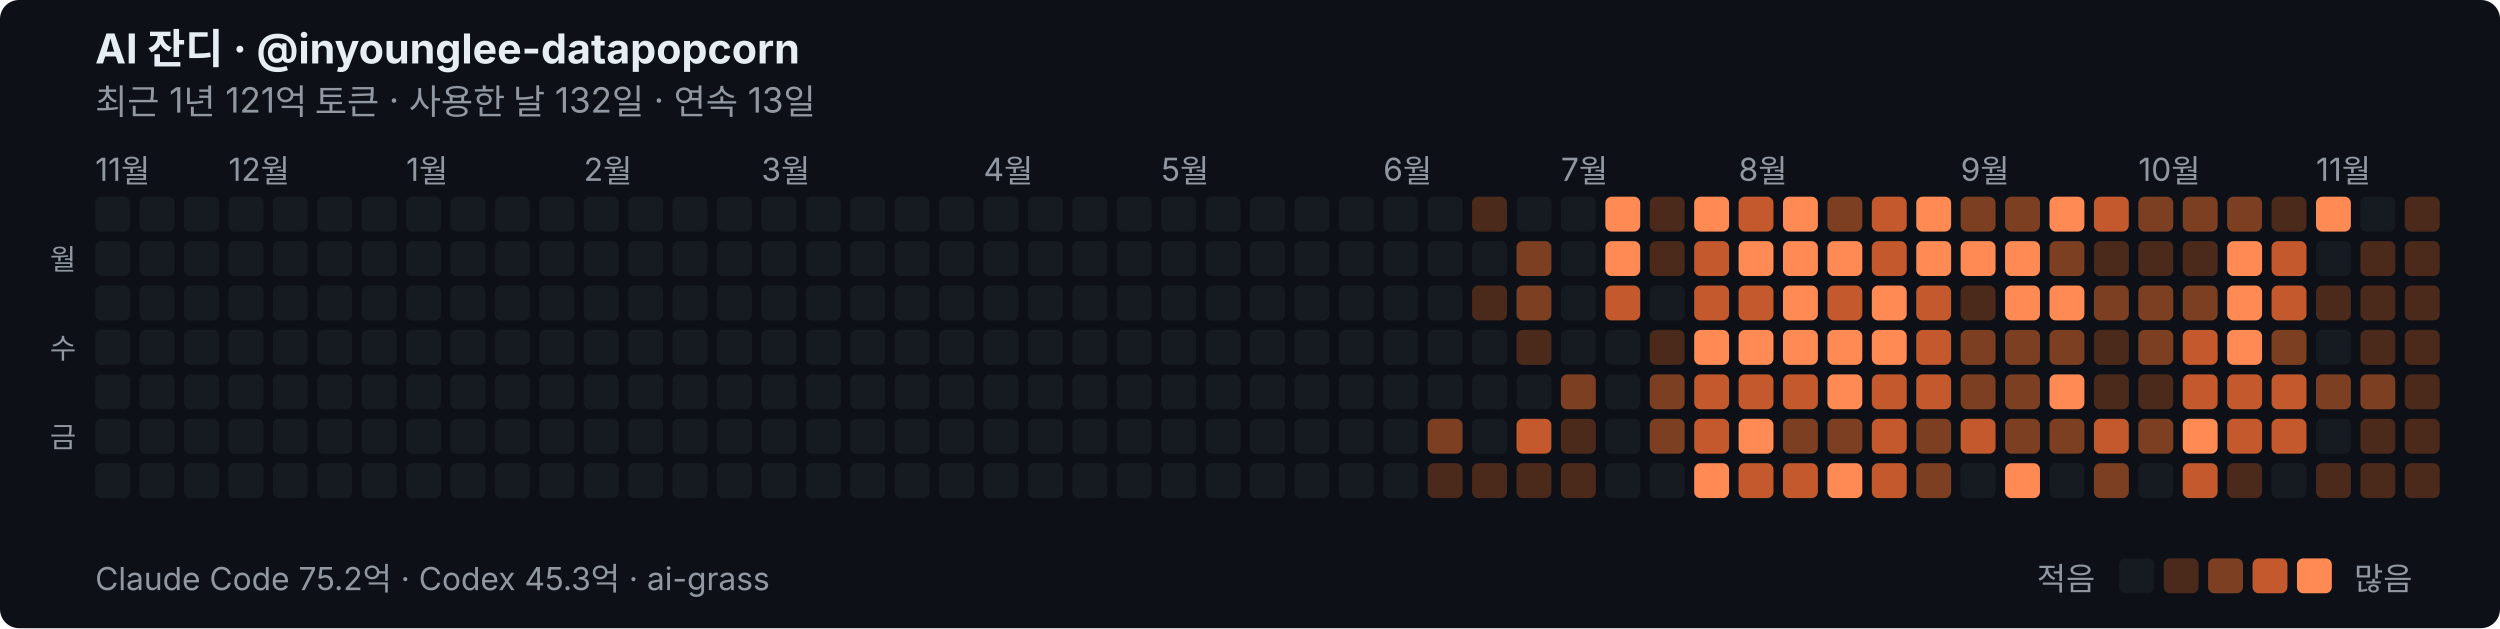
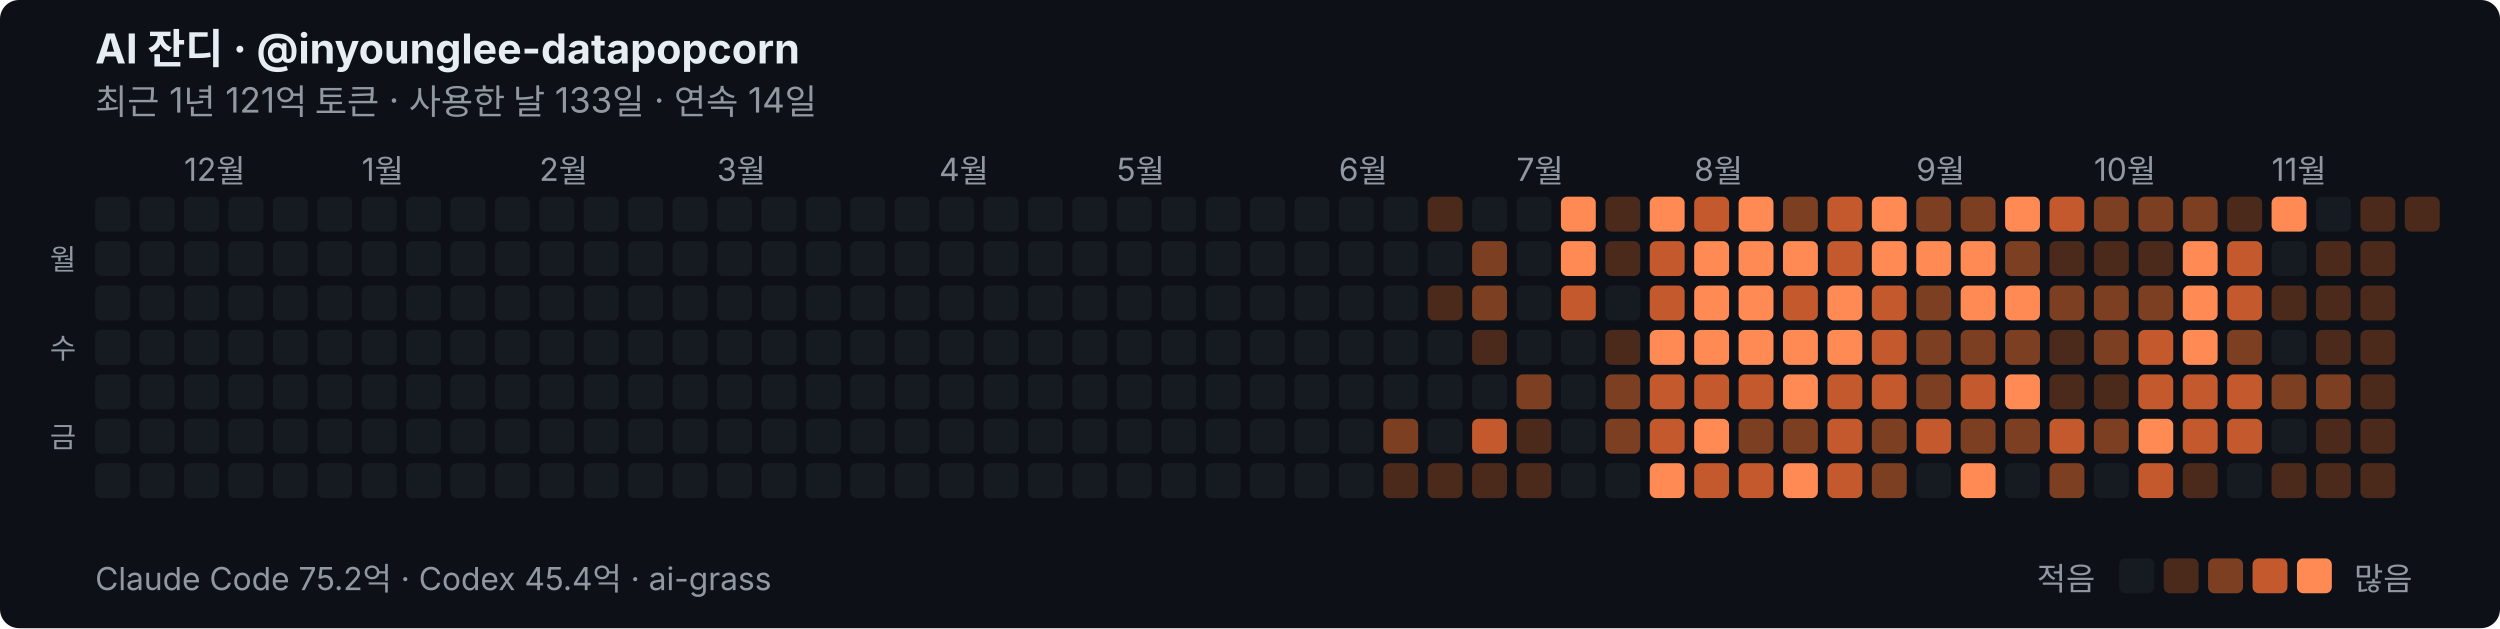
- <svg xmlns="http://www.w3.org/2000/svg" width="788" height="198" viewBox="0 0 788 198" role="img" aria-label="AI 잔디 · @inyounglee-datapopcorn 최근 1년 121억 토큰 · 사용한 날 132일 · 연속 13일">
+ <svg xmlns="http://www.w3.org/2000/svg" width="788" height="198" viewBox="0 0 788 198" role="img" aria-label="AI 잔디 · @inyounglee-datapopcorn 최근 1년 121억 토큰 · 사용한 날 133일 · 연속 14일">
  <rect width="788" height="198" rx="6" fill="#0d1117" />
  <g font-family="-apple-system,BlinkMacSystemFont,'Segoe UI','Apple SD Gothic Neo','Malgun Gothic',sans-serif">
    <text x="30" y="20" font-size="13" font-weight="700" fill="#e6edf3">AI 잔디 · @inyounglee-datapopcorn</text>
-     <text x="30" y="36" font-size="11" fill="#9198a1">최근 1년 121억 토큰 · 사용한 날 132일 · 연속 13일</text>
-     <text x="30" y="57" font-size="10" fill="#9198a1">11월</text>
-     <text x="72" y="57" font-size="10" fill="#9198a1">12월</text>
-     <text x="128" y="57" font-size="10" fill="#9198a1">1월</text>
-     <text x="184" y="57" font-size="10" fill="#9198a1">2월</text>
-     <text x="240" y="57" font-size="10" fill="#9198a1">3월</text>
-     <text x="310" y="57" font-size="10" fill="#9198a1">4월</text>
-     <text x="366" y="57" font-size="10" fill="#9198a1">5월</text>
-     <text x="436" y="57" font-size="10" fill="#9198a1">6월</text>
-     <text x="492" y="57" font-size="10" fill="#9198a1">7월</text>
-     <text x="548" y="57" font-size="10" fill="#9198a1">8월</text>
-     <text x="618" y="57" font-size="10" fill="#9198a1">9월</text>
-     <text x="674" y="57" font-size="10" fill="#9198a1">10월</text>
-     <text x="730" y="57" font-size="10" fill="#9198a1">11월</text>
+     <text x="30" y="36" font-size="11" fill="#9198a1">최근 1년 121억 토큰 · 사용한 날 133일 · 연속 14일</text>
+     <text x="58" y="57" font-size="10" fill="#9198a1">12월</text>
+     <text x="114" y="57" font-size="10" fill="#9198a1">1월</text>
+     <text x="170" y="57" font-size="10" fill="#9198a1">2월</text>
+     <text x="226" y="57" font-size="10" fill="#9198a1">3월</text>
+     <text x="296" y="57" font-size="10" fill="#9198a1">4월</text>
+     <text x="352" y="57" font-size="10" fill="#9198a1">5월</text>
+     <text x="422" y="57" font-size="10" fill="#9198a1">6월</text>
+     <text x="478" y="57" font-size="10" fill="#9198a1">7월</text>
+     <text x="534" y="57" font-size="10" fill="#9198a1">8월</text>
+     <text x="604" y="57" font-size="10" fill="#9198a1">9월</text>
+     <text x="660" y="57" font-size="10" fill="#9198a1">10월</text>
+     <text x="716" y="57" font-size="10" fill="#9198a1">11월</text>
    <text x="24" y="85" font-size="9" text-anchor="end" fill="#9198a1">월</text>
    <text x="24" y="113" font-size="9" text-anchor="end" fill="#9198a1">수</text>
    <text x="24" y="141" font-size="9" text-anchor="end" fill="#9198a1">금</text>
    <rect x="30" y="62" width="11" height="11" rx="2" fill="#161b22" />
    <rect x="30" y="76" width="11" height="11" rx="2" fill="#161b22" />
    <rect x="30" y="90" width="11" height="11" rx="2" fill="#161b22" />
    <rect x="30" y="104" width="11" height="11" rx="2" fill="#161b22" />
    <rect x="30" y="118" width="11" height="11" rx="2" fill="#161b22" />
    <rect x="30" y="132" width="11" height="11" rx="2" fill="#161b22" />
    <rect x="30" y="146" width="11" height="11" rx="2" fill="#161b22" />
    <rect x="44" y="62" width="11" height="11" rx="2" fill="#161b22" />
    <rect x="44" y="76" width="11" height="11" rx="2" fill="#161b22" />
    <rect x="44" y="90" width="11" height="11" rx="2" fill="#161b22" />
    <rect x="44" y="104" width="11" height="11" rx="2" fill="#161b22" />
    <rect x="44" y="118" width="11" height="11" rx="2" fill="#161b22" />
    <rect x="44" y="132" width="11" height="11" rx="2" fill="#161b22" />
    <rect x="44" y="146" width="11" height="11" rx="2" fill="#161b22" />
    <rect x="58" y="62" width="11" height="11" rx="2" fill="#161b22" />
    <rect x="58" y="76" width="11" height="11" rx="2" fill="#161b22" />
    <rect x="58" y="90" width="11" height="11" rx="2" fill="#161b22" />
    <rect x="58" y="104" width="11" height="11" rx="2" fill="#161b22" />
    <rect x="58" y="118" width="11" height="11" rx="2" fill="#161b22" />
    <rect x="58" y="132" width="11" height="11" rx="2" fill="#161b22" />
    <rect x="58" y="146" width="11" height="11" rx="2" fill="#161b22" />
    <rect x="72" y="62" width="11" height="11" rx="2" fill="#161b22" />
    <rect x="72" y="76" width="11" height="11" rx="2" fill="#161b22" />
    <rect x="72" y="90" width="11" height="11" rx="2" fill="#161b22" />
    <rect x="72" y="104" width="11" height="11" rx="2" fill="#161b22" />
    <rect x="72" y="118" width="11" height="11" rx="2" fill="#161b22" />
    <rect x="72" y="132" width="11" height="11" rx="2" fill="#161b22" />
    <rect x="72" y="146" width="11" height="11" rx="2" fill="#161b22" />
    <rect x="86" y="62" width="11" height="11" rx="2" fill="#161b22" />
    <rect x="86" y="76" width="11" height="11" rx="2" fill="#161b22" />
    <rect x="86" y="90" width="11" height="11" rx="2" fill="#161b22" />
    <rect x="86" y="104" width="11" height="11" rx="2" fill="#161b22" />
    <rect x="86" y="118" width="11" height="11" rx="2" fill="#161b22" />
    <rect x="86" y="132" width="11" height="11" rx="2" fill="#161b22" />
    <rect x="86" y="146" width="11" height="11" rx="2" fill="#161b22" />
    <rect x="100" y="62" width="11" height="11" rx="2" fill="#161b22" />
    <rect x="100" y="76" width="11" height="11" rx="2" fill="#161b22" />
    <rect x="100" y="90" width="11" height="11" rx="2" fill="#161b22" />
    <rect x="100" y="104" width="11" height="11" rx="2" fill="#161b22" />
    <rect x="100" y="118" width="11" height="11" rx="2" fill="#161b22" />
    <rect x="100" y="132" width="11" height="11" rx="2" fill="#161b22" />
    <rect x="100" y="146" width="11" height="11" rx="2" fill="#161b22" />
    <rect x="114" y="62" width="11" height="11" rx="2" fill="#161b22" />
    <rect x="114" y="76" width="11" height="11" rx="2" fill="#161b22" />
    <rect x="114" y="90" width="11" height="11" rx="2" fill="#161b22" />
    <rect x="114" y="104" width="11" height="11" rx="2" fill="#161b22" />
    <rect x="114" y="118" width="11" height="11" rx="2" fill="#161b22" />
    <rect x="114" y="132" width="11" height="11" rx="2" fill="#161b22" />
    <rect x="114" y="146" width="11" height="11" rx="2" fill="#161b22" />
    <rect x="128" y="62" width="11" height="11" rx="2" fill="#161b22" />
    <rect x="128" y="76" width="11" height="11" rx="2" fill="#161b22" />
    <rect x="128" y="90" width="11" height="11" rx="2" fill="#161b22" />
    <rect x="128" y="104" width="11" height="11" rx="2" fill="#161b22" />
    <rect x="128" y="118" width="11" height="11" rx="2" fill="#161b22" />
    <rect x="128" y="132" width="11" height="11" rx="2" fill="#161b22" />
    <rect x="128" y="146" width="11" height="11" rx="2" fill="#161b22" />
    <rect x="142" y="62" width="11" height="11" rx="2" fill="#161b22" />
    <rect x="142" y="76" width="11" height="11" rx="2" fill="#161b22" />
    <rect x="142" y="90" width="11" height="11" rx="2" fill="#161b22" />
    <rect x="142" y="104" width="11" height="11" rx="2" fill="#161b22" />
    <rect x="142" y="118" width="11" height="11" rx="2" fill="#161b22" />
    <rect x="142" y="132" width="11" height="11" rx="2" fill="#161b22" />
    <rect x="142" y="146" width="11" height="11" rx="2" fill="#161b22" />
    <rect x="156" y="62" width="11" height="11" rx="2" fill="#161b22" />
    <rect x="156" y="76" width="11" height="11" rx="2" fill="#161b22" />
    <rect x="156" y="90" width="11" height="11" rx="2" fill="#161b22" />
    <rect x="156" y="104" width="11" height="11" rx="2" fill="#161b22" />
    <rect x="156" y="118" width="11" height="11" rx="2" fill="#161b22" />
    <rect x="156" y="132" width="11" height="11" rx="2" fill="#161b22" />
    <rect x="156" y="146" width="11" height="11" rx="2" fill="#161b22" />
    <rect x="170" y="62" width="11" height="11" rx="2" fill="#161b22" />
    <rect x="170" y="76" width="11" height="11" rx="2" fill="#161b22" />
    <rect x="170" y="90" width="11" height="11" rx="2" fill="#161b22" />
    <rect x="170" y="104" width="11" height="11" rx="2" fill="#161b22" />
    <rect x="170" y="118" width="11" height="11" rx="2" fill="#161b22" />
    <rect x="170" y="132" width="11" height="11" rx="2" fill="#161b22" />
    <rect x="170" y="146" width="11" height="11" rx="2" fill="#161b22" />
    <rect x="184" y="62" width="11" height="11" rx="2" fill="#161b22" />
    <rect x="184" y="76" width="11" height="11" rx="2" fill="#161b22" />
    <rect x="184" y="90" width="11" height="11" rx="2" fill="#161b22" />
    <rect x="184" y="104" width="11" height="11" rx="2" fill="#161b22" />
    <rect x="184" y="118" width="11" height="11" rx="2" fill="#161b22" />
    <rect x="184" y="132" width="11" height="11" rx="2" fill="#161b22" />
    <rect x="184" y="146" width="11" height="11" rx="2" fill="#161b22" />
    <rect x="198" y="62" width="11" height="11" rx="2" fill="#161b22" />
    <rect x="198" y="76" width="11" height="11" rx="2" fill="#161b22" />
    <rect x="198" y="90" width="11" height="11" rx="2" fill="#161b22" />
    <rect x="198" y="104" width="11" height="11" rx="2" fill="#161b22" />
    <rect x="198" y="118" width="11" height="11" rx="2" fill="#161b22" />
    <rect x="198" y="132" width="11" height="11" rx="2" fill="#161b22" />
    <rect x="198" y="146" width="11" height="11" rx="2" fill="#161b22" />
    <rect x="212" y="62" width="11" height="11" rx="2" fill="#161b22" />
    <rect x="212" y="76" width="11" height="11" rx="2" fill="#161b22" />
    <rect x="212" y="90" width="11" height="11" rx="2" fill="#161b22" />
    <rect x="212" y="104" width="11" height="11" rx="2" fill="#161b22" />
    <rect x="212" y="118" width="11" height="11" rx="2" fill="#161b22" />
    <rect x="212" y="132" width="11" height="11" rx="2" fill="#161b22" />
    <rect x="212" y="146" width="11" height="11" rx="2" fill="#161b22" />
    <rect x="226" y="62" width="11" height="11" rx="2" fill="#161b22" />
    <rect x="226" y="76" width="11" height="11" rx="2" fill="#161b22" />
    <rect x="226" y="90" width="11" height="11" rx="2" fill="#161b22" />
    <rect x="226" y="104" width="11" height="11" rx="2" fill="#161b22" />
    <rect x="226" y="118" width="11" height="11" rx="2" fill="#161b22" />
    <rect x="226" y="132" width="11" height="11" rx="2" fill="#161b22" />
    <rect x="226" y="146" width="11" height="11" rx="2" fill="#161b22" />
    <rect x="240" y="62" width="11" height="11" rx="2" fill="#161b22" />
    <rect x="240" y="76" width="11" height="11" rx="2" fill="#161b22" />
    <rect x="240" y="90" width="11" height="11" rx="2" fill="#161b22" />
    <rect x="240" y="104" width="11" height="11" rx="2" fill="#161b22" />
    <rect x="240" y="118" width="11" height="11" rx="2" fill="#161b22" />
    <rect x="240" y="132" width="11" height="11" rx="2" fill="#161b22" />
    <rect x="240" y="146" width="11" height="11" rx="2" fill="#161b22" />
    <rect x="254" y="62" width="11" height="11" rx="2" fill="#161b22" />
    <rect x="254" y="76" width="11" height="11" rx="2" fill="#161b22" />
    <rect x="254" y="90" width="11" height="11" rx="2" fill="#161b22" />
    <rect x="254" y="104" width="11" height="11" rx="2" fill="#161b22" />
    <rect x="254" y="118" width="11" height="11" rx="2" fill="#161b22" />
    <rect x="254" y="132" width="11" height="11" rx="2" fill="#161b22" />
    <rect x="254" y="146" width="11" height="11" rx="2" fill="#161b22" />
    <rect x="268" y="62" width="11" height="11" rx="2" fill="#161b22" />
    <rect x="268" y="76" width="11" height="11" rx="2" fill="#161b22" />
    <rect x="268" y="90" width="11" height="11" rx="2" fill="#161b22" />
    <rect x="268" y="104" width="11" height="11" rx="2" fill="#161b22" />
    <rect x="268" y="118" width="11" height="11" rx="2" fill="#161b22" />
    <rect x="268" y="132" width="11" height="11" rx="2" fill="#161b22" />
    <rect x="268" y="146" width="11" height="11" rx="2" fill="#161b22" />
    <rect x="282" y="62" width="11" height="11" rx="2" fill="#161b22" />
    <rect x="282" y="76" width="11" height="11" rx="2" fill="#161b22" />
    <rect x="282" y="90" width="11" height="11" rx="2" fill="#161b22" />
    <rect x="282" y="104" width="11" height="11" rx="2" fill="#161b22" />
    <rect x="282" y="118" width="11" height="11" rx="2" fill="#161b22" />
    <rect x="282" y="132" width="11" height="11" rx="2" fill="#161b22" />
    <rect x="282" y="146" width="11" height="11" rx="2" fill="#161b22" />
    <rect x="296" y="62" width="11" height="11" rx="2" fill="#161b22" />
    <rect x="296" y="76" width="11" height="11" rx="2" fill="#161b22" />
    <rect x="296" y="90" width="11" height="11" rx="2" fill="#161b22" />
    <rect x="296" y="104" width="11" height="11" rx="2" fill="#161b22" />
    <rect x="296" y="118" width="11" height="11" rx="2" fill="#161b22" />
    <rect x="296" y="132" width="11" height="11" rx="2" fill="#161b22" />
    <rect x="296" y="146" width="11" height="11" rx="2" fill="#161b22" />
    <rect x="310" y="62" width="11" height="11" rx="2" fill="#161b22" />
    <rect x="310" y="76" width="11" height="11" rx="2" fill="#161b22" />
    <rect x="310" y="90" width="11" height="11" rx="2" fill="#161b22" />
    <rect x="310" y="104" width="11" height="11" rx="2" fill="#161b22" />
    <rect x="310" y="118" width="11" height="11" rx="2" fill="#161b22" />
    <rect x="310" y="132" width="11" height="11" rx="2" fill="#161b22" />
    <rect x="310" y="146" width="11" height="11" rx="2" fill="#161b22" />
    <rect x="324" y="62" width="11" height="11" rx="2" fill="#161b22" />
    <rect x="324" y="76" width="11" height="11" rx="2" fill="#161b22" />
    <rect x="324" y="90" width="11" height="11" rx="2" fill="#161b22" />
    <rect x="324" y="104" width="11" height="11" rx="2" fill="#161b22" />
    <rect x="324" y="118" width="11" height="11" rx="2" fill="#161b22" />
    <rect x="324" y="132" width="11" height="11" rx="2" fill="#161b22" />
    <rect x="324" y="146" width="11" height="11" rx="2" fill="#161b22" />
    <rect x="338" y="62" width="11" height="11" rx="2" fill="#161b22" />
    <rect x="338" y="76" width="11" height="11" rx="2" fill="#161b22" />
    <rect x="338" y="90" width="11" height="11" rx="2" fill="#161b22" />
    <rect x="338" y="104" width="11" height="11" rx="2" fill="#161b22" />
    <rect x="338" y="118" width="11" height="11" rx="2" fill="#161b22" />
    <rect x="338" y="132" width="11" height="11" rx="2" fill="#161b22" />
    <rect x="338" y="146" width="11" height="11" rx="2" fill="#161b22" />
    <rect x="352" y="62" width="11" height="11" rx="2" fill="#161b22" />
    <rect x="352" y="76" width="11" height="11" rx="2" fill="#161b22" />
    <rect x="352" y="90" width="11" height="11" rx="2" fill="#161b22" />
    <rect x="352" y="104" width="11" height="11" rx="2" fill="#161b22" />
    <rect x="352" y="118" width="11" height="11" rx="2" fill="#161b22" />
    <rect x="352" y="132" width="11" height="11" rx="2" fill="#161b22" />
    <rect x="352" y="146" width="11" height="11" rx="2" fill="#161b22" />
    <rect x="366" y="62" width="11" height="11" rx="2" fill="#161b22" />
    <rect x="366" y="76" width="11" height="11" rx="2" fill="#161b22" />
    <rect x="366" y="90" width="11" height="11" rx="2" fill="#161b22" />
    <rect x="366" y="104" width="11" height="11" rx="2" fill="#161b22" />
    <rect x="366" y="118" width="11" height="11" rx="2" fill="#161b22" />
    <rect x="366" y="132" width="11" height="11" rx="2" fill="#161b22" />
    <rect x="366" y="146" width="11" height="11" rx="2" fill="#161b22" />
    <rect x="380" y="62" width="11" height="11" rx="2" fill="#161b22" />
    <rect x="380" y="76" width="11" height="11" rx="2" fill="#161b22" />
    <rect x="380" y="90" width="11" height="11" rx="2" fill="#161b22" />
    <rect x="380" y="104" width="11" height="11" rx="2" fill="#161b22" />
    <rect x="380" y="118" width="11" height="11" rx="2" fill="#161b22" />
    <rect x="380" y="132" width="11" height="11" rx="2" fill="#161b22" />
    <rect x="380" y="146" width="11" height="11" rx="2" fill="#161b22" />
    <rect x="394" y="62" width="11" height="11" rx="2" fill="#161b22" />
    <rect x="394" y="76" width="11" height="11" rx="2" fill="#161b22" />
    <rect x="394" y="90" width="11" height="11" rx="2" fill="#161b22" />
    <rect x="394" y="104" width="11" height="11" rx="2" fill="#161b22" />
    <rect x="394" y="118" width="11" height="11" rx="2" fill="#161b22" />
    <rect x="394" y="132" width="11" height="11" rx="2" fill="#161b22" />
    <rect x="394" y="146" width="11" height="11" rx="2" fill="#161b22" />
    <rect x="408" y="62" width="11" height="11" rx="2" fill="#161b22" />
    <rect x="408" y="76" width="11" height="11" rx="2" fill="#161b22" />
    <rect x="408" y="90" width="11" height="11" rx="2" fill="#161b22" />
    <rect x="408" y="104" width="11" height="11" rx="2" fill="#161b22" />
    <rect x="408" y="118" width="11" height="11" rx="2" fill="#161b22" />
    <rect x="408" y="132" width="11" height="11" rx="2" fill="#161b22" />
    <rect x="408" y="146" width="11" height="11" rx="2" fill="#161b22" />
    <rect x="422" y="62" width="11" height="11" rx="2" fill="#161b22" />
    <rect x="422" y="76" width="11" height="11" rx="2" fill="#161b22" />
    <rect x="422" y="90" width="11" height="11" rx="2" fill="#161b22" />
    <rect x="422" y="104" width="11" height="11" rx="2" fill="#161b22" />
    <rect x="422" y="118" width="11" height="11" rx="2" fill="#161b22" />
    <rect x="422" y="132" width="11" height="11" rx="2" fill="#161b22" />
    <rect x="422" y="146" width="11" height="11" rx="2" fill="#161b22" />
    <rect x="436" y="62" width="11" height="11" rx="2" fill="#161b22" />
    <rect x="436" y="76" width="11" height="11" rx="2" fill="#161b22" />
    <rect x="436" y="90" width="11" height="11" rx="2" fill="#161b22" />
    <rect x="436" y="104" width="11" height="11" rx="2" fill="#161b22" />
    <rect x="436" y="118" width="11" height="11" rx="2" fill="#161b22" />
-     <rect x="436" y="132" width="11" height="11" rx="2" fill="#161b22" />
-     <rect x="436" y="146" width="11" height="11" rx="2" fill="#161b22" />
-     <rect x="450" y="62" width="11" height="11" rx="2" fill="#161b22" />
+     <rect x="436" y="132" width="11" height="11" rx="2" fill="#7d3f22" />
+     <rect x="436" y="146" width="11" height="11" rx="2" fill="#4b2a1b" />
+     <rect x="450" y="62" width="11" height="11" rx="2" fill="#4b2a1b" />
    <rect x="450" y="76" width="11" height="11" rx="2" fill="#161b22" />
-     <rect x="450" y="90" width="11" height="11" rx="2" fill="#161b22" />
+     <rect x="450" y="90" width="11" height="11" rx="2" fill="#4b2a1b" />
    <rect x="450" y="104" width="11" height="11" rx="2" fill="#161b22" />
    <rect x="450" y="118" width="11" height="11" rx="2" fill="#161b22" />
-     <rect x="450" y="132" width="11" height="11" rx="2" fill="#7d3f22" />
+     <rect x="450" y="132" width="11" height="11" rx="2" fill="#161b22" />
    <rect x="450" y="146" width="11" height="11" rx="2" fill="#4b2a1b" />
-     <rect x="464" y="62" width="11" height="11" rx="2" fill="#4b2a1b" />
-     <rect x="464" y="76" width="11" height="11" rx="2" fill="#161b22" />
-     <rect x="464" y="90" width="11" height="11" rx="2" fill="#4b2a1b" />
-     <rect x="464" y="104" width="11" height="11" rx="2" fill="#161b22" />
+     <rect x="464" y="62" width="11" height="11" rx="2" fill="#161b22" />
+     <rect x="464" y="76" width="11" height="11" rx="2" fill="#7d3f22" />
+     <rect x="464" y="90" width="11" height="11" rx="2" fill="#7d3f22" />
+     <rect x="464" y="104" width="11" height="11" rx="2" fill="#4b2a1b" />
    <rect x="464" y="118" width="11" height="11" rx="2" fill="#161b22" />
-     <rect x="464" y="132" width="11" height="11" rx="2" fill="#161b22" />
+     <rect x="464" y="132" width="11" height="11" rx="2" fill="#c3592c" />
    <rect x="464" y="146" width="11" height="11" rx="2" fill="#4b2a1b" />
    <rect x="478" y="62" width="11" height="11" rx="2" fill="#161b22" />
-     <rect x="478" y="76" width="11" height="11" rx="2" fill="#7d3f22" />
-     <rect x="478" y="90" width="11" height="11" rx="2" fill="#7d3f22" />
-     <rect x="478" y="104" width="11" height="11" rx="2" fill="#4b2a1b" />
-     <rect x="478" y="118" width="11" height="11" rx="2" fill="#161b22" />
-     <rect x="478" y="132" width="11" height="11" rx="2" fill="#c3592c" />
+     <rect x="478" y="76" width="11" height="11" rx="2" fill="#161b22" />
+     <rect x="478" y="90" width="11" height="11" rx="2" fill="#161b22" />
+     <rect x="478" y="104" width="11" height="11" rx="2" fill="#161b22" />
+     <rect x="478" y="118" width="11" height="11" rx="2" fill="#7d3f22" />
+     <rect x="478" y="132" width="11" height="11" rx="2" fill="#4b2a1b" />
    <rect x="478" y="146" width="11" height="11" rx="2" fill="#4b2a1b" />
-     <rect x="492" y="62" width="11" height="11" rx="2" fill="#161b22" />
-     <rect x="492" y="76" width="11" height="11" rx="2" fill="#161b22" />
-     <rect x="492" y="90" width="11" height="11" rx="2" fill="#161b22" />
+     <rect x="492" y="62" width="11" height="11" rx="2" fill="#ff8a54" />
+     <rect x="492" y="76" width="11" height="11" rx="2" fill="#ff8a54" />
+     <rect x="492" y="90" width="11" height="11" rx="2" fill="#c3592c" />
    <rect x="492" y="104" width="11" height="11" rx="2" fill="#161b22" />
-     <rect x="492" y="118" width="11" height="11" rx="2" fill="#7d3f22" />
-     <rect x="492" y="132" width="11" height="11" rx="2" fill="#4b2a1b" />
-     <rect x="492" y="146" width="11" height="11" rx="2" fill="#4b2a1b" />
-     <rect x="506" y="62" width="11" height="11" rx="2" fill="#ff8a54" />
-     <rect x="506" y="76" width="11" height="11" rx="2" fill="#ff8a54" />
-     <rect x="506" y="90" width="11" height="11" rx="2" fill="#c3592c" />
-     <rect x="506" y="104" width="11" height="11" rx="2" fill="#161b22" />
-     <rect x="506" y="118" width="11" height="11" rx="2" fill="#161b22" />
-     <rect x="506" y="132" width="11" height="11" rx="2" fill="#161b22" />
+     <rect x="492" y="118" width="11" height="11" rx="2" fill="#161b22" />
+     <rect x="492" y="132" width="11" height="11" rx="2" fill="#161b22" />
+     <rect x="492" y="146" width="11" height="11" rx="2" fill="#161b22" />
+     <rect x="506" y="62" width="11" height="11" rx="2" fill="#4b2a1b" />
+     <rect x="506" y="76" width="11" height="11" rx="2" fill="#4b2a1b" />
+     <rect x="506" y="90" width="11" height="11" rx="2" fill="#161b22" />
+     <rect x="506" y="104" width="11" height="11" rx="2" fill="#4b2a1b" />
+     <rect x="506" y="118" width="11" height="11" rx="2" fill="#7d3f22" />
+     <rect x="506" y="132" width="11" height="11" rx="2" fill="#7d3f22" />
    <rect x="506" y="146" width="11" height="11" rx="2" fill="#161b22" />
-     <rect x="520" y="62" width="11" height="11" rx="2" fill="#4b2a1b" />
-     <rect x="520" y="76" width="11" height="11" rx="2" fill="#4b2a1b" />
-     <rect x="520" y="90" width="11" height="11" rx="2" fill="#161b22" />
-     <rect x="520" y="104" width="11" height="11" rx="2" fill="#4b2a1b" />
-     <rect x="520" y="118" width="11" height="11" rx="2" fill="#7d3f22" />
-     <rect x="520" y="132" width="11" height="11" rx="2" fill="#7d3f22" />
-     <rect x="520" y="146" width="11" height="11" rx="2" fill="#161b22" />
-     <rect x="534" y="62" width="11" height="11" rx="2" fill="#ff8a54" />
-     <rect x="534" y="76" width="11" height="11" rx="2" fill="#c3592c" />
-     <rect x="534" y="90" width="11" height="11" rx="2" fill="#c3592c" />
+     <rect x="520" y="62" width="11" height="11" rx="2" fill="#ff8a54" />
+     <rect x="520" y="76" width="11" height="11" rx="2" fill="#c3592c" />
+     <rect x="520" y="90" width="11" height="11" rx="2" fill="#c3592c" />
+     <rect x="520" y="104" width="11" height="11" rx="2" fill="#ff8a54" />
+     <rect x="520" y="118" width="11" height="11" rx="2" fill="#c3592c" />
+     <rect x="520" y="132" width="11" height="11" rx="2" fill="#c3592c" />
+     <rect x="520" y="146" width="11" height="11" rx="2" fill="#ff8a54" />
+     <rect x="534" y="62" width="11" height="11" rx="2" fill="#c3592c" />
+     <rect x="534" y="76" width="11" height="11" rx="2" fill="#ff8a54" />
+     <rect x="534" y="90" width="11" height="11" rx="2" fill="#ff8a54" />
    <rect x="534" y="104" width="11" height="11" rx="2" fill="#ff8a54" />
    <rect x="534" y="118" width="11" height="11" rx="2" fill="#c3592c" />
-     <rect x="534" y="132" width="11" height="11" rx="2" fill="#c3592c" />
-     <rect x="534" y="146" width="11" height="11" rx="2" fill="#ff8a54" />
-     <rect x="548" y="62" width="11" height="11" rx="2" fill="#c3592c" />
+     <rect x="534" y="132" width="11" height="11" rx="2" fill="#ff8a54" />
+     <rect x="534" y="146" width="11" height="11" rx="2" fill="#c3592c" />
+     <rect x="548" y="62" width="11" height="11" rx="2" fill="#ff8a54" />
    <rect x="548" y="76" width="11" height="11" rx="2" fill="#ff8a54" />
-     <rect x="548" y="90" width="11" height="11" rx="2" fill="#c3592c" />
+     <rect x="548" y="90" width="11" height="11" rx="2" fill="#ff8a54" />
    <rect x="548" y="104" width="11" height="11" rx="2" fill="#ff8a54" />
    <rect x="548" y="118" width="11" height="11" rx="2" fill="#c3592c" />
-     <rect x="548" y="132" width="11" height="11" rx="2" fill="#ff8a54" />
+     <rect x="548" y="132" width="11" height="11" rx="2" fill="#7d3f22" />
    <rect x="548" y="146" width="11" height="11" rx="2" fill="#c3592c" />
-     <rect x="562" y="62" width="11" height="11" rx="2" fill="#ff8a54" />
+     <rect x="562" y="62" width="11" height="11" rx="2" fill="#7d3f22" />
    <rect x="562" y="76" width="11" height="11" rx="2" fill="#ff8a54" />
-     <rect x="562" y="90" width="11" height="11" rx="2" fill="#ff8a54" />
+     <rect x="562" y="90" width="11" height="11" rx="2" fill="#c3592c" />
    <rect x="562" y="104" width="11" height="11" rx="2" fill="#ff8a54" />
-     <rect x="562" y="118" width="11" height="11" rx="2" fill="#c3592c" />
+     <rect x="562" y="118" width="11" height="11" rx="2" fill="#ff8a54" />
    <rect x="562" y="132" width="11" height="11" rx="2" fill="#7d3f22" />
-     <rect x="562" y="146" width="11" height="11" rx="2" fill="#c3592c" />
-     <rect x="576" y="62" width="11" height="11" rx="2" fill="#7d3f22" />
-     <rect x="576" y="76" width="11" height="11" rx="2" fill="#ff8a54" />
-     <rect x="576" y="90" width="11" height="11" rx="2" fill="#c3592c" />
+     <rect x="562" y="146" width="11" height="11" rx="2" fill="#ff8a54" />
+     <rect x="576" y="62" width="11" height="11" rx="2" fill="#c3592c" />
+     <rect x="576" y="76" width="11" height="11" rx="2" fill="#c3592c" />
+     <rect x="576" y="90" width="11" height="11" rx="2" fill="#ff8a54" />
    <rect x="576" y="104" width="11" height="11" rx="2" fill="#ff8a54" />
-     <rect x="576" y="118" width="11" height="11" rx="2" fill="#ff8a54" />
-     <rect x="576" y="132" width="11" height="11" rx="2" fill="#7d3f22" />
-     <rect x="576" y="146" width="11" height="11" rx="2" fill="#ff8a54" />
-     <rect x="590" y="62" width="11" height="11" rx="2" fill="#c3592c" />
-     <rect x="590" y="76" width="11" height="11" rx="2" fill="#c3592c" />
-     <rect x="590" y="90" width="11" height="11" rx="2" fill="#ff8a54" />
-     <rect x="590" y="104" width="11" height="11" rx="2" fill="#ff8a54" />
+     <rect x="576" y="118" width="11" height="11" rx="2" fill="#c3592c" />
+     <rect x="576" y="132" width="11" height="11" rx="2" fill="#c3592c" />
+     <rect x="576" y="146" width="11" height="11" rx="2" fill="#c3592c" />
+     <rect x="590" y="62" width="11" height="11" rx="2" fill="#ff8a54" />
+     <rect x="590" y="76" width="11" height="11" rx="2" fill="#ff8a54" />
+     <rect x="590" y="90" width="11" height="11" rx="2" fill="#c3592c" />
+     <rect x="590" y="104" width="11" height="11" rx="2" fill="#c3592c" />
    <rect x="590" y="118" width="11" height="11" rx="2" fill="#c3592c" />
-     <rect x="590" y="132" width="11" height="11" rx="2" fill="#c3592c" />
-     <rect x="590" y="146" width="11" height="11" rx="2" fill="#c3592c" />
-     <rect x="604" y="62" width="11" height="11" rx="2" fill="#ff8a54" />
+     <rect x="590" y="132" width="11" height="11" rx="2" fill="#7d3f22" />
+     <rect x="590" y="146" width="11" height="11" rx="2" fill="#7d3f22" />
+     <rect x="604" y="62" width="11" height="11" rx="2" fill="#7d3f22" />
    <rect x="604" y="76" width="11" height="11" rx="2" fill="#ff8a54" />
-     <rect x="604" y="90" width="11" height="11" rx="2" fill="#c3592c" />
-     <rect x="604" y="104" width="11" height="11" rx="2" fill="#c3592c" />
-     <rect x="604" y="118" width="11" height="11" rx="2" fill="#c3592c" />
-     <rect x="604" y="132" width="11" height="11" rx="2" fill="#7d3f22" />
-     <rect x="604" y="146" width="11" height="11" rx="2" fill="#7d3f22" />
+     <rect x="604" y="90" width="11" height="11" rx="2" fill="#7d3f22" />
+     <rect x="604" y="104" width="11" height="11" rx="2" fill="#7d3f22" />
+     <rect x="604" y="118" width="11" height="11" rx="2" fill="#7d3f22" />
+     <rect x="604" y="132" width="11" height="11" rx="2" fill="#c3592c" />
+     <rect x="604" y="146" width="11" height="11" rx="2" fill="#161b22" />
    <rect x="618" y="62" width="11" height="11" rx="2" fill="#7d3f22" />
    <rect x="618" y="76" width="11" height="11" rx="2" fill="#ff8a54" />
-     <rect x="618" y="90" width="11" height="11" rx="2" fill="#4b2a1b" />
+     <rect x="618" y="90" width="11" height="11" rx="2" fill="#ff8a54" />
    <rect x="618" y="104" width="11" height="11" rx="2" fill="#7d3f22" />
-     <rect x="618" y="118" width="11" height="11" rx="2" fill="#7d3f22" />
-     <rect x="618" y="132" width="11" height="11" rx="2" fill="#c3592c" />
-     <rect x="618" y="146" width="11" height="11" rx="2" fill="#161b22" />
-     <rect x="632" y="62" width="11" height="11" rx="2" fill="#7d3f22" />
-     <rect x="632" y="76" width="11" height="11" rx="2" fill="#ff8a54" />
+     <rect x="618" y="118" width="11" height="11" rx="2" fill="#c3592c" />
+     <rect x="618" y="132" width="11" height="11" rx="2" fill="#7d3f22" />
+     <rect x="618" y="146" width="11" height="11" rx="2" fill="#ff8a54" />
+     <rect x="632" y="62" width="11" height="11" rx="2" fill="#ff8a54" />
+     <rect x="632" y="76" width="11" height="11" rx="2" fill="#7d3f22" />
    <rect x="632" y="90" width="11" height="11" rx="2" fill="#ff8a54" />
    <rect x="632" y="104" width="11" height="11" rx="2" fill="#7d3f22" />
-     <rect x="632" y="118" width="11" height="11" rx="2" fill="#7d3f22" />
+     <rect x="632" y="118" width="11" height="11" rx="2" fill="#ff8a54" />
    <rect x="632" y="132" width="11" height="11" rx="2" fill="#7d3f22" />
-     <rect x="632" y="146" width="11" height="11" rx="2" fill="#ff8a54" />
-     <rect x="646" y="62" width="11" height="11" rx="2" fill="#ff8a54" />
-     <rect x="646" y="76" width="11" height="11" rx="2" fill="#7d3f22" />
-     <rect x="646" y="90" width="11" height="11" rx="2" fill="#ff8a54" />
-     <rect x="646" y="104" width="11" height="11" rx="2" fill="#7d3f22" />
-     <rect x="646" y="118" width="11" height="11" rx="2" fill="#ff8a54" />
-     <rect x="646" y="132" width="11" height="11" rx="2" fill="#7d3f22" />
-     <rect x="646" y="146" width="11" height="11" rx="2" fill="#161b22" />
-     <rect x="660" y="62" width="11" height="11" rx="2" fill="#c3592c" />
+     <rect x="632" y="146" width="11" height="11" rx="2" fill="#161b22" />
+     <rect x="646" y="62" width="11" height="11" rx="2" fill="#c3592c" />
+     <rect x="646" y="76" width="11" height="11" rx="2" fill="#4b2a1b" />
+     <rect x="646" y="90" width="11" height="11" rx="2" fill="#7d3f22" />
+     <rect x="646" y="104" width="11" height="11" rx="2" fill="#4b2a1b" />
+     <rect x="646" y="118" width="11" height="11" rx="2" fill="#4b2a1b" />
+     <rect x="646" y="132" width="11" height="11" rx="2" fill="#c3592c" />
+     <rect x="646" y="146" width="11" height="11" rx="2" fill="#7d3f22" />
+     <rect x="660" y="62" width="11" height="11" rx="2" fill="#7d3f22" />
    <rect x="660" y="76" width="11" height="11" rx="2" fill="#4b2a1b" />
    <rect x="660" y="90" width="11" height="11" rx="2" fill="#7d3f22" />
-     <rect x="660" y="104" width="11" height="11" rx="2" fill="#4b2a1b" />
+     <rect x="660" y="104" width="11" height="11" rx="2" fill="#7d3f22" />
    <rect x="660" y="118" width="11" height="11" rx="2" fill="#4b2a1b" />
-     <rect x="660" y="132" width="11" height="11" rx="2" fill="#c3592c" />
-     <rect x="660" y="146" width="11" height="11" rx="2" fill="#7d3f22" />
+     <rect x="660" y="132" width="11" height="11" rx="2" fill="#7d3f22" />
+     <rect x="660" y="146" width="11" height="11" rx="2" fill="#161b22" />
    <rect x="674" y="62" width="11" height="11" rx="2" fill="#7d3f22" />
    <rect x="674" y="76" width="11" height="11" rx="2" fill="#4b2a1b" />
    <rect x="674" y="90" width="11" height="11" rx="2" fill="#7d3f22" />
-     <rect x="674" y="104" width="11" height="11" rx="2" fill="#7d3f22" />
-     <rect x="674" y="118" width="11" height="11" rx="2" fill="#4b2a1b" />
-     <rect x="674" y="132" width="11" height="11" rx="2" fill="#7d3f22" />
-     <rect x="674" y="146" width="11" height="11" rx="2" fill="#161b22" />
+     <rect x="674" y="104" width="11" height="11" rx="2" fill="#c3592c" />
+     <rect x="674" y="118" width="11" height="11" rx="2" fill="#c3592c" />
+     <rect x="674" y="132" width="11" height="11" rx="2" fill="#ff8a54" />
+     <rect x="674" y="146" width="11" height="11" rx="2" fill="#c3592c" />
    <rect x="688" y="62" width="11" height="11" rx="2" fill="#7d3f22" />
-     <rect x="688" y="76" width="11" height="11" rx="2" fill="#4b2a1b" />
-     <rect x="688" y="90" width="11" height="11" rx="2" fill="#7d3f22" />
-     <rect x="688" y="104" width="11" height="11" rx="2" fill="#c3592c" />
+     <rect x="688" y="76" width="11" height="11" rx="2" fill="#ff8a54" />
+     <rect x="688" y="90" width="11" height="11" rx="2" fill="#ff8a54" />
+     <rect x="688" y="104" width="11" height="11" rx="2" fill="#ff8a54" />
    <rect x="688" y="118" width="11" height="11" rx="2" fill="#c3592c" />
-     <rect x="688" y="132" width="11" height="11" rx="2" fill="#ff8a54" />
-     <rect x="688" y="146" width="11" height="11" rx="2" fill="#c3592c" />
-     <rect x="702" y="62" width="11" height="11" rx="2" fill="#7d3f22" />
-     <rect x="702" y="76" width="11" height="11" rx="2" fill="#ff8a54" />
-     <rect x="702" y="90" width="11" height="11" rx="2" fill="#ff8a54" />
-     <rect x="702" y="104" width="11" height="11" rx="2" fill="#ff8a54" />
+     <rect x="688" y="132" width="11" height="11" rx="2" fill="#c3592c" />
+     <rect x="688" y="146" width="11" height="11" rx="2" fill="#4b2a1b" />
+     <rect x="702" y="62" width="11" height="11" rx="2" fill="#4b2a1b" />
+     <rect x="702" y="76" width="11" height="11" rx="2" fill="#c3592c" />
+     <rect x="702" y="90" width="11" height="11" rx="2" fill="#c3592c" />
+     <rect x="702" y="104" width="11" height="11" rx="2" fill="#7d3f22" />
    <rect x="702" y="118" width="11" height="11" rx="2" fill="#c3592c" />
    <rect x="702" y="132" width="11" height="11" rx="2" fill="#c3592c" />
-     <rect x="702" y="146" width="11" height="11" rx="2" fill="#4b2a1b" />
-     <rect x="716" y="62" width="11" height="11" rx="2" fill="#4b2a1b" />
-     <rect x="716" y="76" width="11" height="11" rx="2" fill="#c3592c" />
-     <rect x="716" y="90" width="11" height="11" rx="2" fill="#c3592c" />
-     <rect x="716" y="104" width="11" height="11" rx="2" fill="#7d3f22" />
-     <rect x="716" y="118" width="11" height="11" rx="2" fill="#c3592c" />
-     <rect x="716" y="132" width="11" height="11" rx="2" fill="#c3592c" />
-     <rect x="716" y="146" width="11" height="11" rx="2" fill="#161b22" />
-     <rect x="730" y="62" width="11" height="11" rx="2" fill="#ff8a54" />
-     <rect x="730" y="76" width="11" height="11" rx="2" fill="#161b22" />
+     <rect x="702" y="146" width="11" height="11" rx="2" fill="#161b22" />
+     <rect x="716" y="62" width="11" height="11" rx="2" fill="#ff8a54" />
+     <rect x="716" y="76" width="11" height="11" rx="2" fill="#161b22" />
+     <rect x="716" y="90" width="11" height="11" rx="2" fill="#4b2a1b" />
+     <rect x="716" y="104" width="11" height="11" rx="2" fill="#161b22" />
+     <rect x="716" y="118" width="11" height="11" rx="2" fill="#7d3f22" />
+     <rect x="716" y="132" width="11" height="11" rx="2" fill="#161b22" />
+     <rect x="716" y="146" width="11" height="11" rx="2" fill="#4b2a1b" />
+     <rect x="730" y="62" width="11" height="11" rx="2" fill="#161b22" />
+     <rect x="730" y="76" width="11" height="11" rx="2" fill="#4b2a1b" />
    <rect x="730" y="90" width="11" height="11" rx="2" fill="#4b2a1b" />
-     <rect x="730" y="104" width="11" height="11" rx="2" fill="#161b22" />
+     <rect x="730" y="104" width="11" height="11" rx="2" fill="#4b2a1b" />
    <rect x="730" y="118" width="11" height="11" rx="2" fill="#7d3f22" />
-     <rect x="730" y="132" width="11" height="11" rx="2" fill="#161b22" />
+     <rect x="730" y="132" width="11" height="11" rx="2" fill="#4b2a1b" />
    <rect x="730" y="146" width="11" height="11" rx="2" fill="#4b2a1b" />
-     <rect x="744" y="62" width="11" height="11" rx="2" fill="#161b22" />
+     <rect x="744" y="62" width="11" height="11" rx="2" fill="#4b2a1b" />
    <rect x="744" y="76" width="11" height="11" rx="2" fill="#4b2a1b" />
    <rect x="744" y="90" width="11" height="11" rx="2" fill="#4b2a1b" />
    <rect x="744" y="104" width="11" height="11" rx="2" fill="#4b2a1b" />
-     <rect x="744" y="118" width="11" height="11" rx="2" fill="#7d3f22" />
+     <rect x="744" y="118" width="11" height="11" rx="2" fill="#4b2a1b" />
    <rect x="744" y="132" width="11" height="11" rx="2" fill="#4b2a1b" />
    <rect x="744" y="146" width="11" height="11" rx="2" fill="#4b2a1b" />
    <rect x="758" y="62" width="11" height="11" rx="2" fill="#4b2a1b" />
-     <rect x="758" y="76" width="11" height="11" rx="2" fill="#4b2a1b" />
-     <rect x="758" y="90" width="11" height="11" rx="2" fill="#4b2a1b" />
-     <rect x="758" y="104" width="11" height="11" rx="2" fill="#4b2a1b" />
-     <rect x="758" y="118" width="11" height="11" rx="2" fill="#4b2a1b" />
-     <rect x="758" y="132" width="11" height="11" rx="2" fill="#4b2a1b" />
-     <rect x="758" y="146" width="11" height="11" rx="2" fill="#4b2a1b" />
-     <text x="30" y="186" font-size="10" fill="#9198a1">Claude Code 75.2억 · Codex 45.3억 · ai-grass</text>
+     <text x="30" y="186" font-size="10" fill="#9198a1">Claude Code 75.2억 · Codex 45.4억 · ai-grass</text>
    <text x="642" y="186" font-size="10" fill="#9198a1">적음</text>
    <rect x="668" y="176" width="11" height="11" rx="2" fill="#161b22" />
    <rect x="682" y="176" width="11" height="11" rx="2" fill="#4b2a1b" />
    <rect x="696" y="176" width="11" height="11" rx="2" fill="#7d3f22" />
    <rect x="710" y="176" width="11" height="11" rx="2" fill="#c3592c" />
    <rect x="724" y="176" width="11" height="11" rx="2" fill="#ff8a54" />
    <text x="742" y="186" font-size="10" fill="#9198a1">많음</text>
  </g>
</svg>
